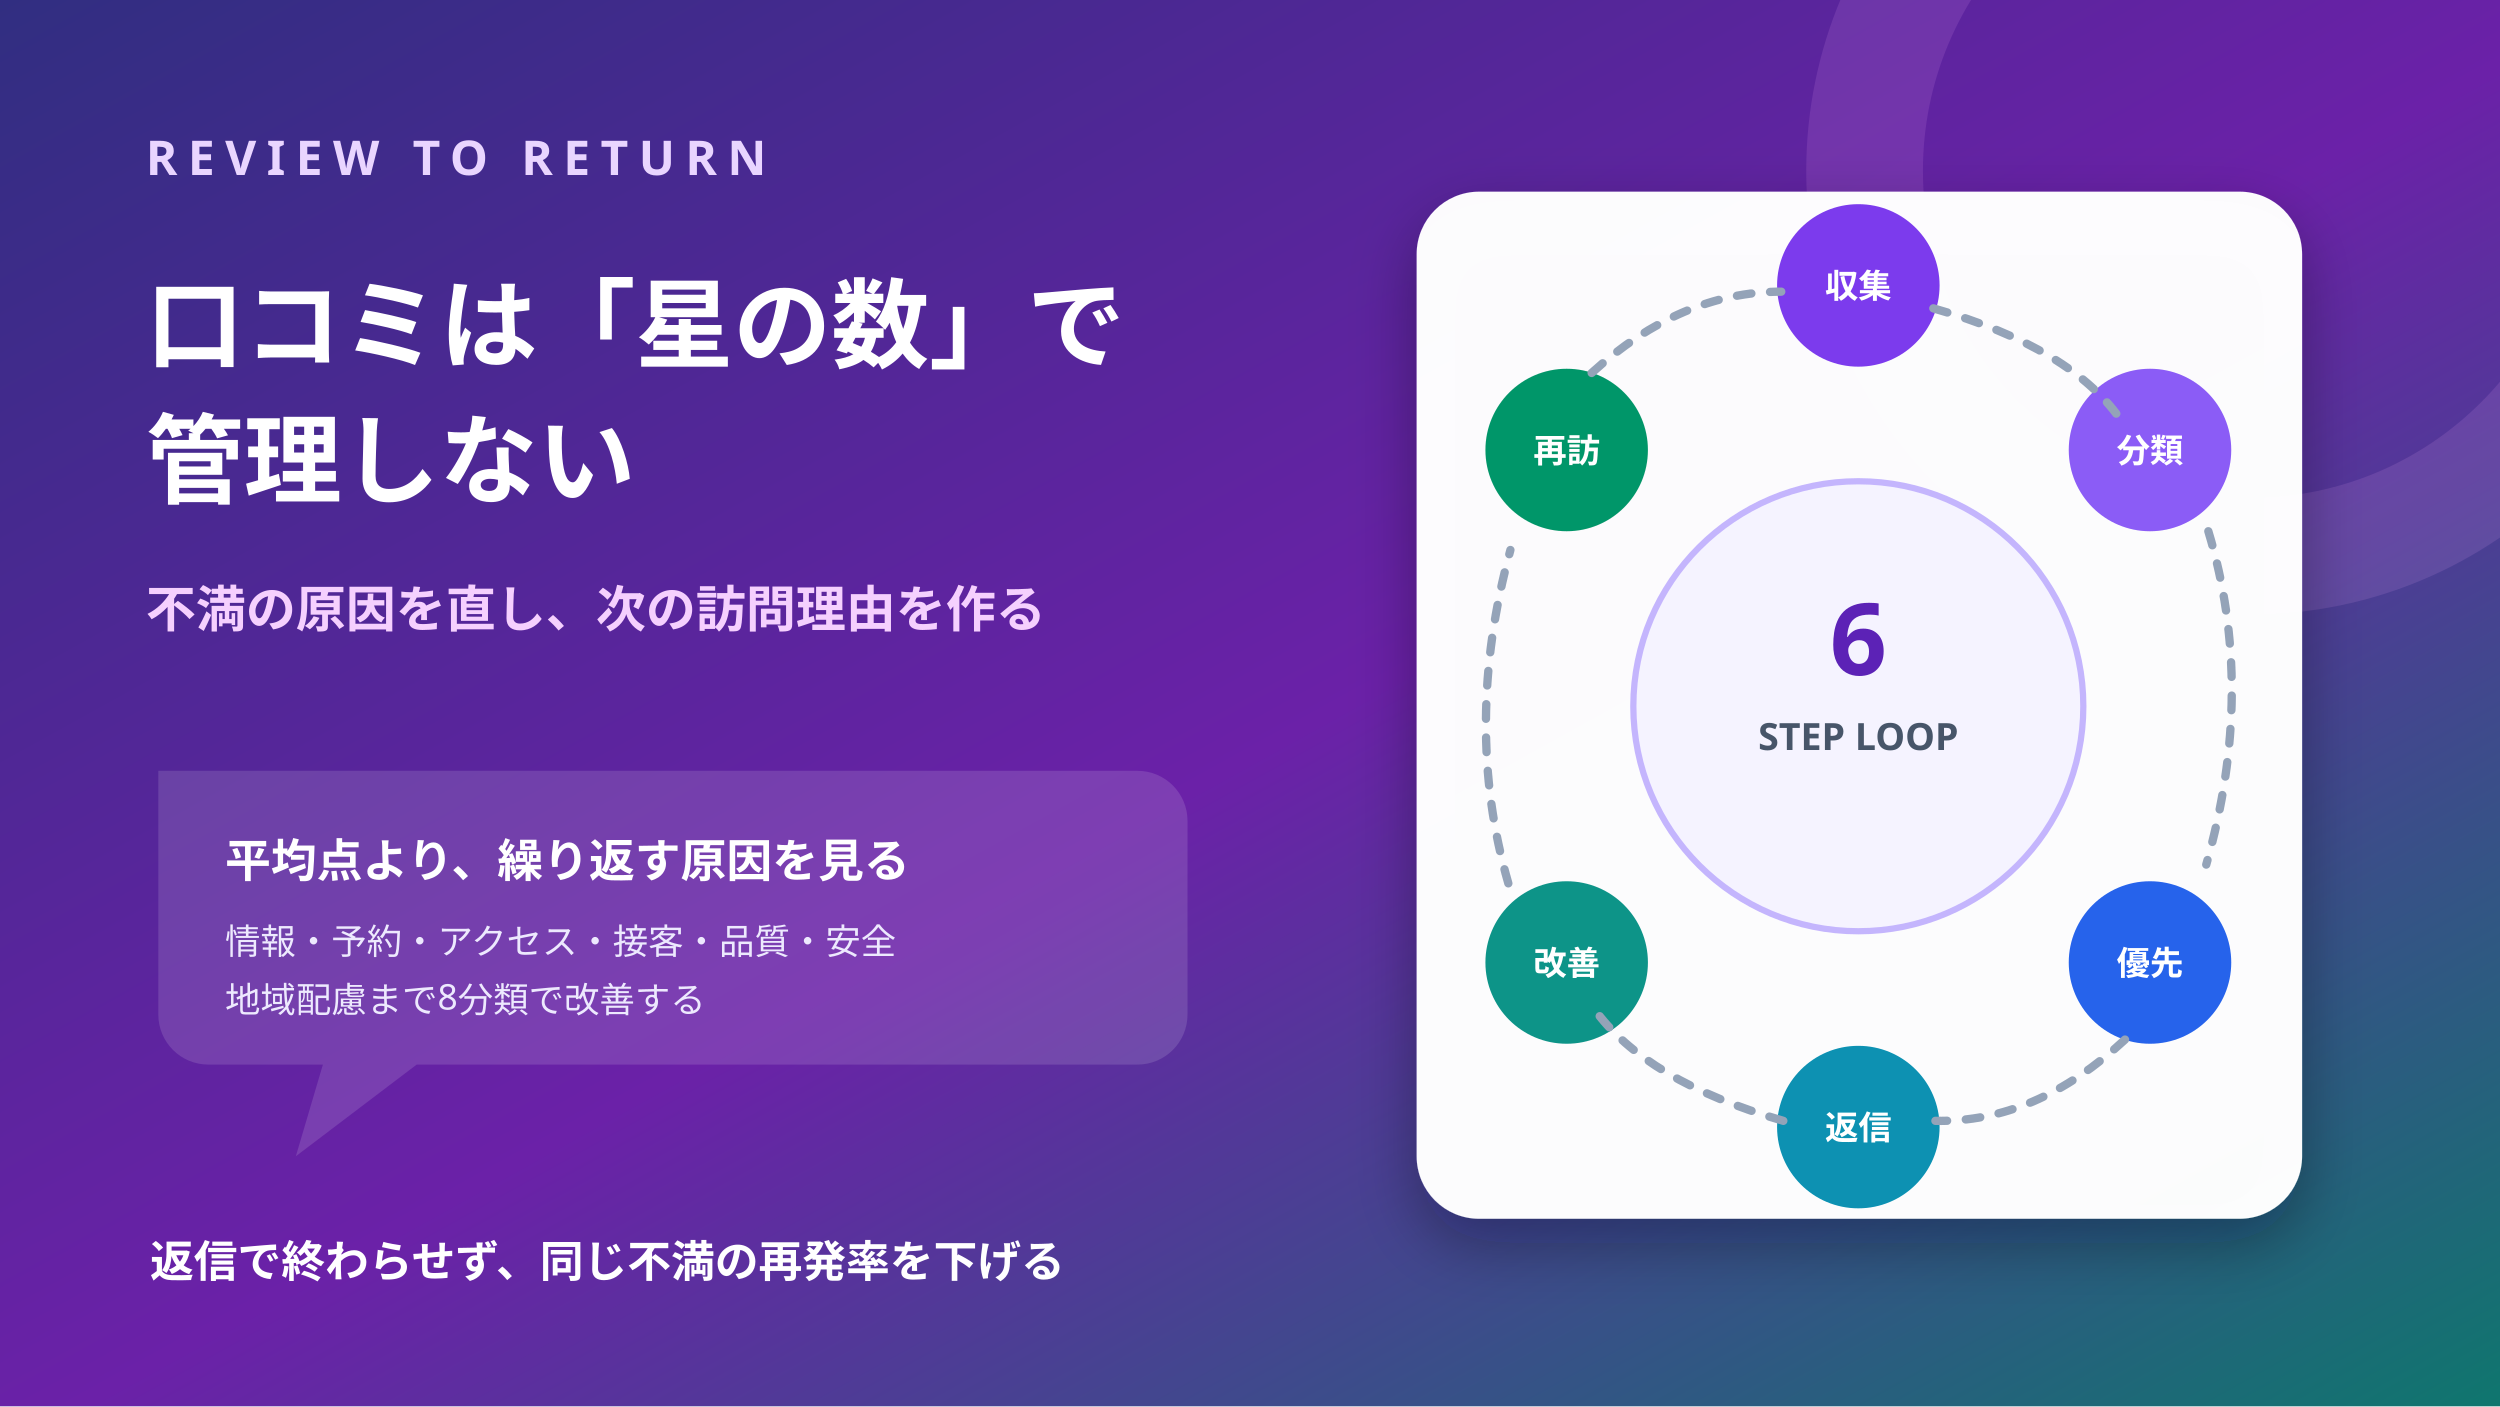
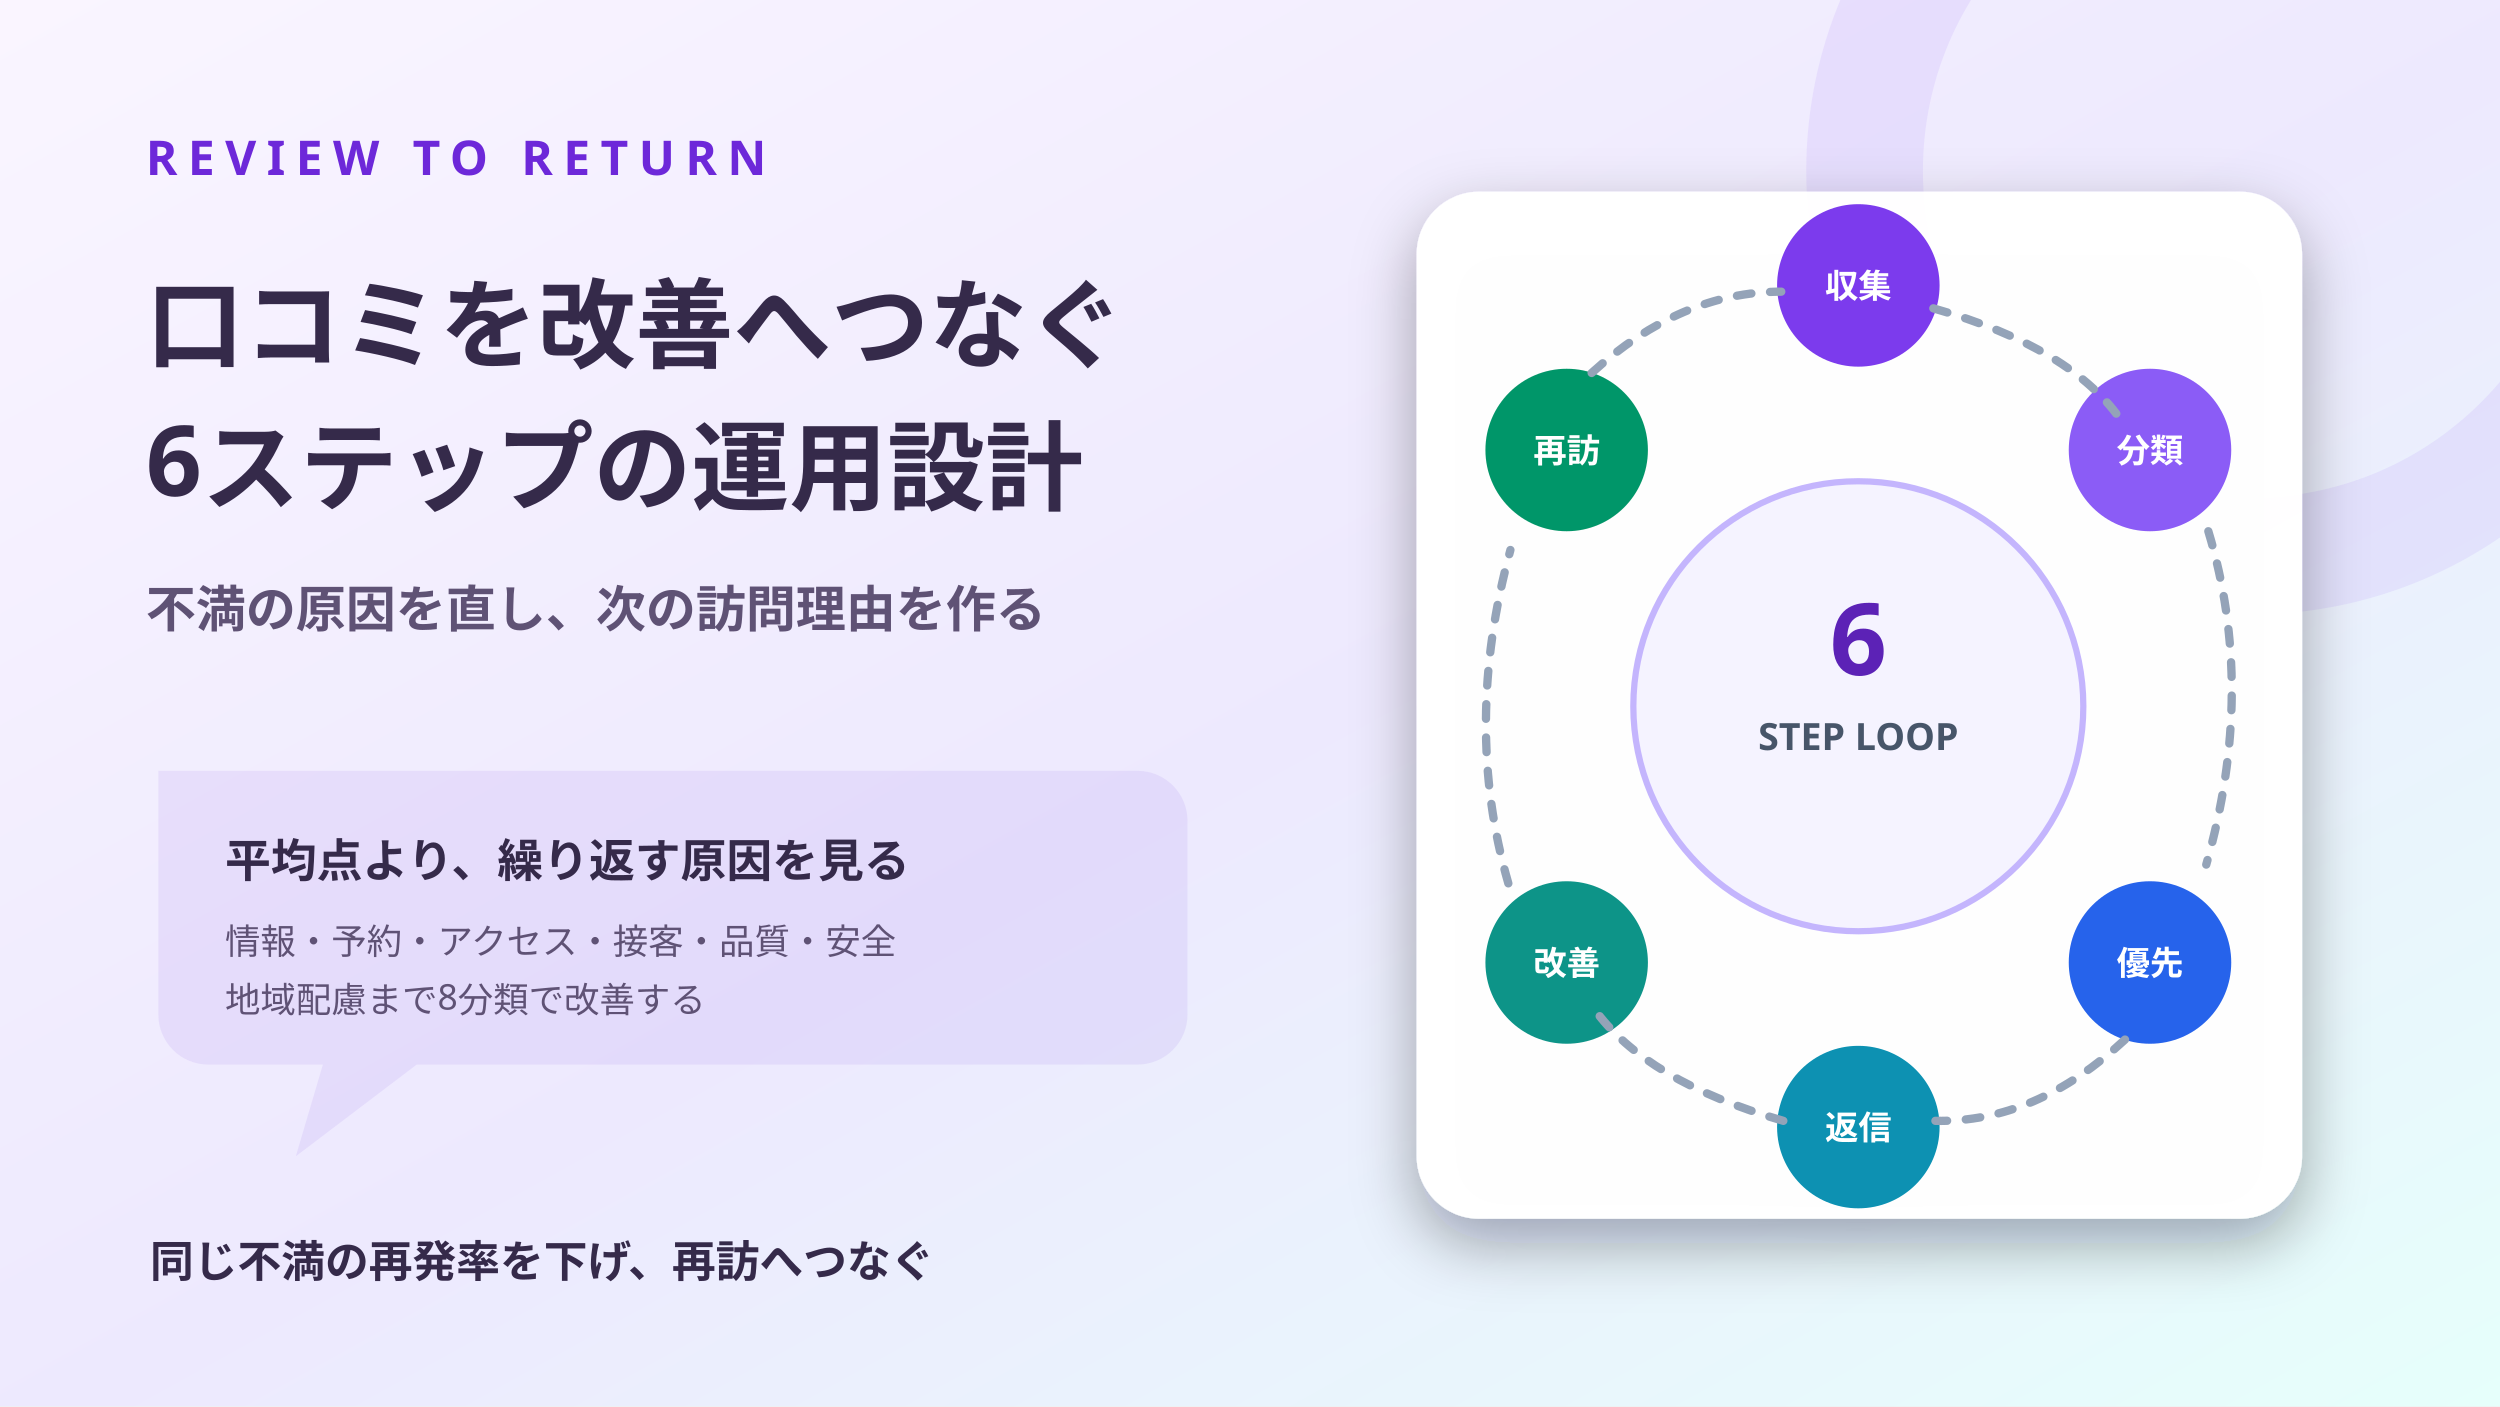
<svg xmlns="http://www.w3.org/2000/svg" width="1200" height="675" viewBox="0 0 1200 675" role="img" aria-labelledby="title desc">
  <defs>
    <linearGradient id="bg" x1="0" y1="0" x2="1" y2="1">
-       <stop stop-color="#312e81" />
-       <stop offset=".52" stop-color="#6b21a8" />
-       <stop offset="1" stop-color="#0f766e" />
+       <stop stop-color="#faf5ff" />
+       <stop offset=".52" stop-color="#ede9fe" />
+       <stop offset="1" stop-color="#e6fffb" />
    </linearGradient>
    <filter id="shadow" x="-20%" y="-20%" width="140%" height="140%">
      <feDropShadow dx="0" dy="12" stdDeviation="15" flood-color="#020617" flood-opacity=".34" />
    </filter>
  </defs>
  <rect width="1200" height="675" fill="url(#bg)" />
-   <circle cx="1080" cy="82" r="185" fill="none" stroke="#f0abfc" stroke-opacity=".13" stroke-width="56" />
-   <text x="70" y="84" fill="#e9d5ff" font-family="Segoe UI, sans-serif" font-size="23" font-weight="700" letter-spacing="5">REVIEW TO RETURN</text>
-   <text x="70" y="173" fill="#fff" font-family="Yu Gothic UI, Meiryo, sans-serif" font-size="47" font-weight="700">口コミは「星の数」で</text>
-   <text x="70" y="238" fill="#fff" font-family="Yu Gothic UI, Meiryo, sans-serif" font-size="47" font-weight="700">管理しない</text>
-   <text x="70" y="301" fill="#f5d0fe" font-family="Yu Gothic UI, Meiryo, sans-serif" font-size="24" font-weight="700">不満の原因を直し、次の訪問理由を作る</text>
+   <circle cx="1080" cy="82" r="185" fill="none" stroke="#7c3aed" stroke-opacity=".08" stroke-width="56" />
+   <text x="70" y="84" fill="#6d28d9" font-family="Segoe UI, sans-serif" font-size="23" font-weight="700" letter-spacing="5">REVIEW TO RETURN</text>
+   <text x="70" y="173" fill="#352a4a" font-family="Yu Gothic UI, Meiryo, sans-serif" font-size="47" font-weight="700">口コミを改善へつなぐ</text>
+   <text x="70" y="238" fill="#352a4a" font-family="Yu Gothic UI, Meiryo, sans-serif" font-size="47" font-weight="700">6ステップの運用設計</text>
+   <text x="70" y="301" fill="#5f5275" font-family="Yu Gothic UI, Meiryo, sans-serif" font-size="24" font-weight="700">不満の原因を直し、次の訪問理由を作る</text>
  <g transform="translate(76 370)">
-     <path d="M0 0h470a24 24 0 0 1 24 24v93a24 24 0 0 1-24 24H124l-58 44 13-44H24A24 24 0 0 1 0 117Z" fill="#fff" fill-opacity=".13" />
-     <text x="32" y="51" fill="#fff" font-family="Yu Gothic UI, Meiryo, sans-serif" font-size="22" font-weight="700">平均点より、繰り返す原因を見る</text>
-     <text x="32" y="88" fill="#ede9fe" font-family="Yu Gothic UI, Meiryo, sans-serif" font-size="17">情報・予約・アクセス・接客・品質・安全</text>
-     <text x="32" y="116" fill="#ede9fe" font-family="Yu Gothic UI, Meiryo, sans-serif" font-size="17">地域配慮まで8分類で改善する</text>
+     <path d="M0 0h470a24 24 0 0 1 24 24v93a24 24 0 0 1-24 24H124l-58 44 13-44H24A24 24 0 0 1 0 117Z" fill="#6d28d9" fill-opacity=".08" />
+     <text x="32" y="51" fill="#352a4a" font-family="Yu Gothic UI, Meiryo, sans-serif" font-size="22" font-weight="700">平均点より、繰り返す原因を見る</text>
+     <text x="32" y="88" fill="#5f5275" font-family="Yu Gothic UI, Meiryo, sans-serif" font-size="17">情報・予約・アクセス・接客・品質・安全</text>
+     <text x="32" y="116" fill="#5f5275" font-family="Yu Gothic UI, Meiryo, sans-serif" font-size="17">地域配慮まで8分類で改善する</text>
  </g>
  <g transform="translate(680 92)" filter="url(#shadow)">
    <rect width="425" height="493" rx="30" fill="#fff" fill-opacity=".98" />
    <circle cx="212" cy="247" r="108" fill="#f5f3ff" stroke="#c4b5fd" stroke-width="3" />
    <text x="212" y="232" text-anchor="middle" fill="#5b21b6" font-family="Segoe UI, sans-serif" font-size="48" font-weight="800">6</text>
    <text x="212" y="268" text-anchor="middle" fill="#475569" font-family="Yu Gothic UI, Meiryo, sans-serif" font-size="18" font-weight="700">STEP LOOP</text>
    <g font-family="Yu Gothic UI, Meiryo, sans-serif" font-size="16" font-weight="700" text-anchor="middle">
      <g transform="translate(212 45)">
        <circle r="39" fill="#7c3aed" />
        <text y="6" fill="#fff">収集</text>
      </g>
      <g transform="translate(352 124)">
        <circle r="39" fill="#8b5cf6" />
        <text y="6" fill="#fff">分類</text>
      </g>
      <g transform="translate(352 370)">
        <circle r="39" fill="#2563eb" />
        <text y="6" fill="#fff">優先</text>
      </g>
      <g transform="translate(212 449)">
        <circle r="39" fill="#0891b2" />
        <text y="6" fill="#fff">返信</text>
      </g>
      <g transform="translate(72 370)">
        <circle r="39" fill="#0d9488" />
        <text y="6" fill="#fff">改善</text>
      </g>
      <g transform="translate(72 124)">
        <circle r="39" fill="#059669" />
        <text y="6" fill="#fff">再訪</text>
      </g>
    </g>
    <path d="M248 56q67 19 91 55M380 163q23 76-1 160M340 407q-43 40-91 39M176 446q-66-19-91-54M44 332q-22-76 1-160M84 87q43-39 91-39" fill="none" stroke="#94a3b8" stroke-width="4" stroke-linecap="round" stroke-dasharray="7 9" />
  </g>
-   <text x="72" y="613" fill="#fff" font-family="Yu Gothic UI, Meiryo, sans-serif" font-size="21" font-weight="700">返信で終わらせず、同じ不満の再発率を下げる</text>
+   <text x="72" y="613" fill="#352a4a" font-family="Yu Gothic UI, Meiryo, sans-serif" font-size="21" font-weight="700">同じ不満の再発率を下げ、再訪へつなぐ</text>
</svg>
